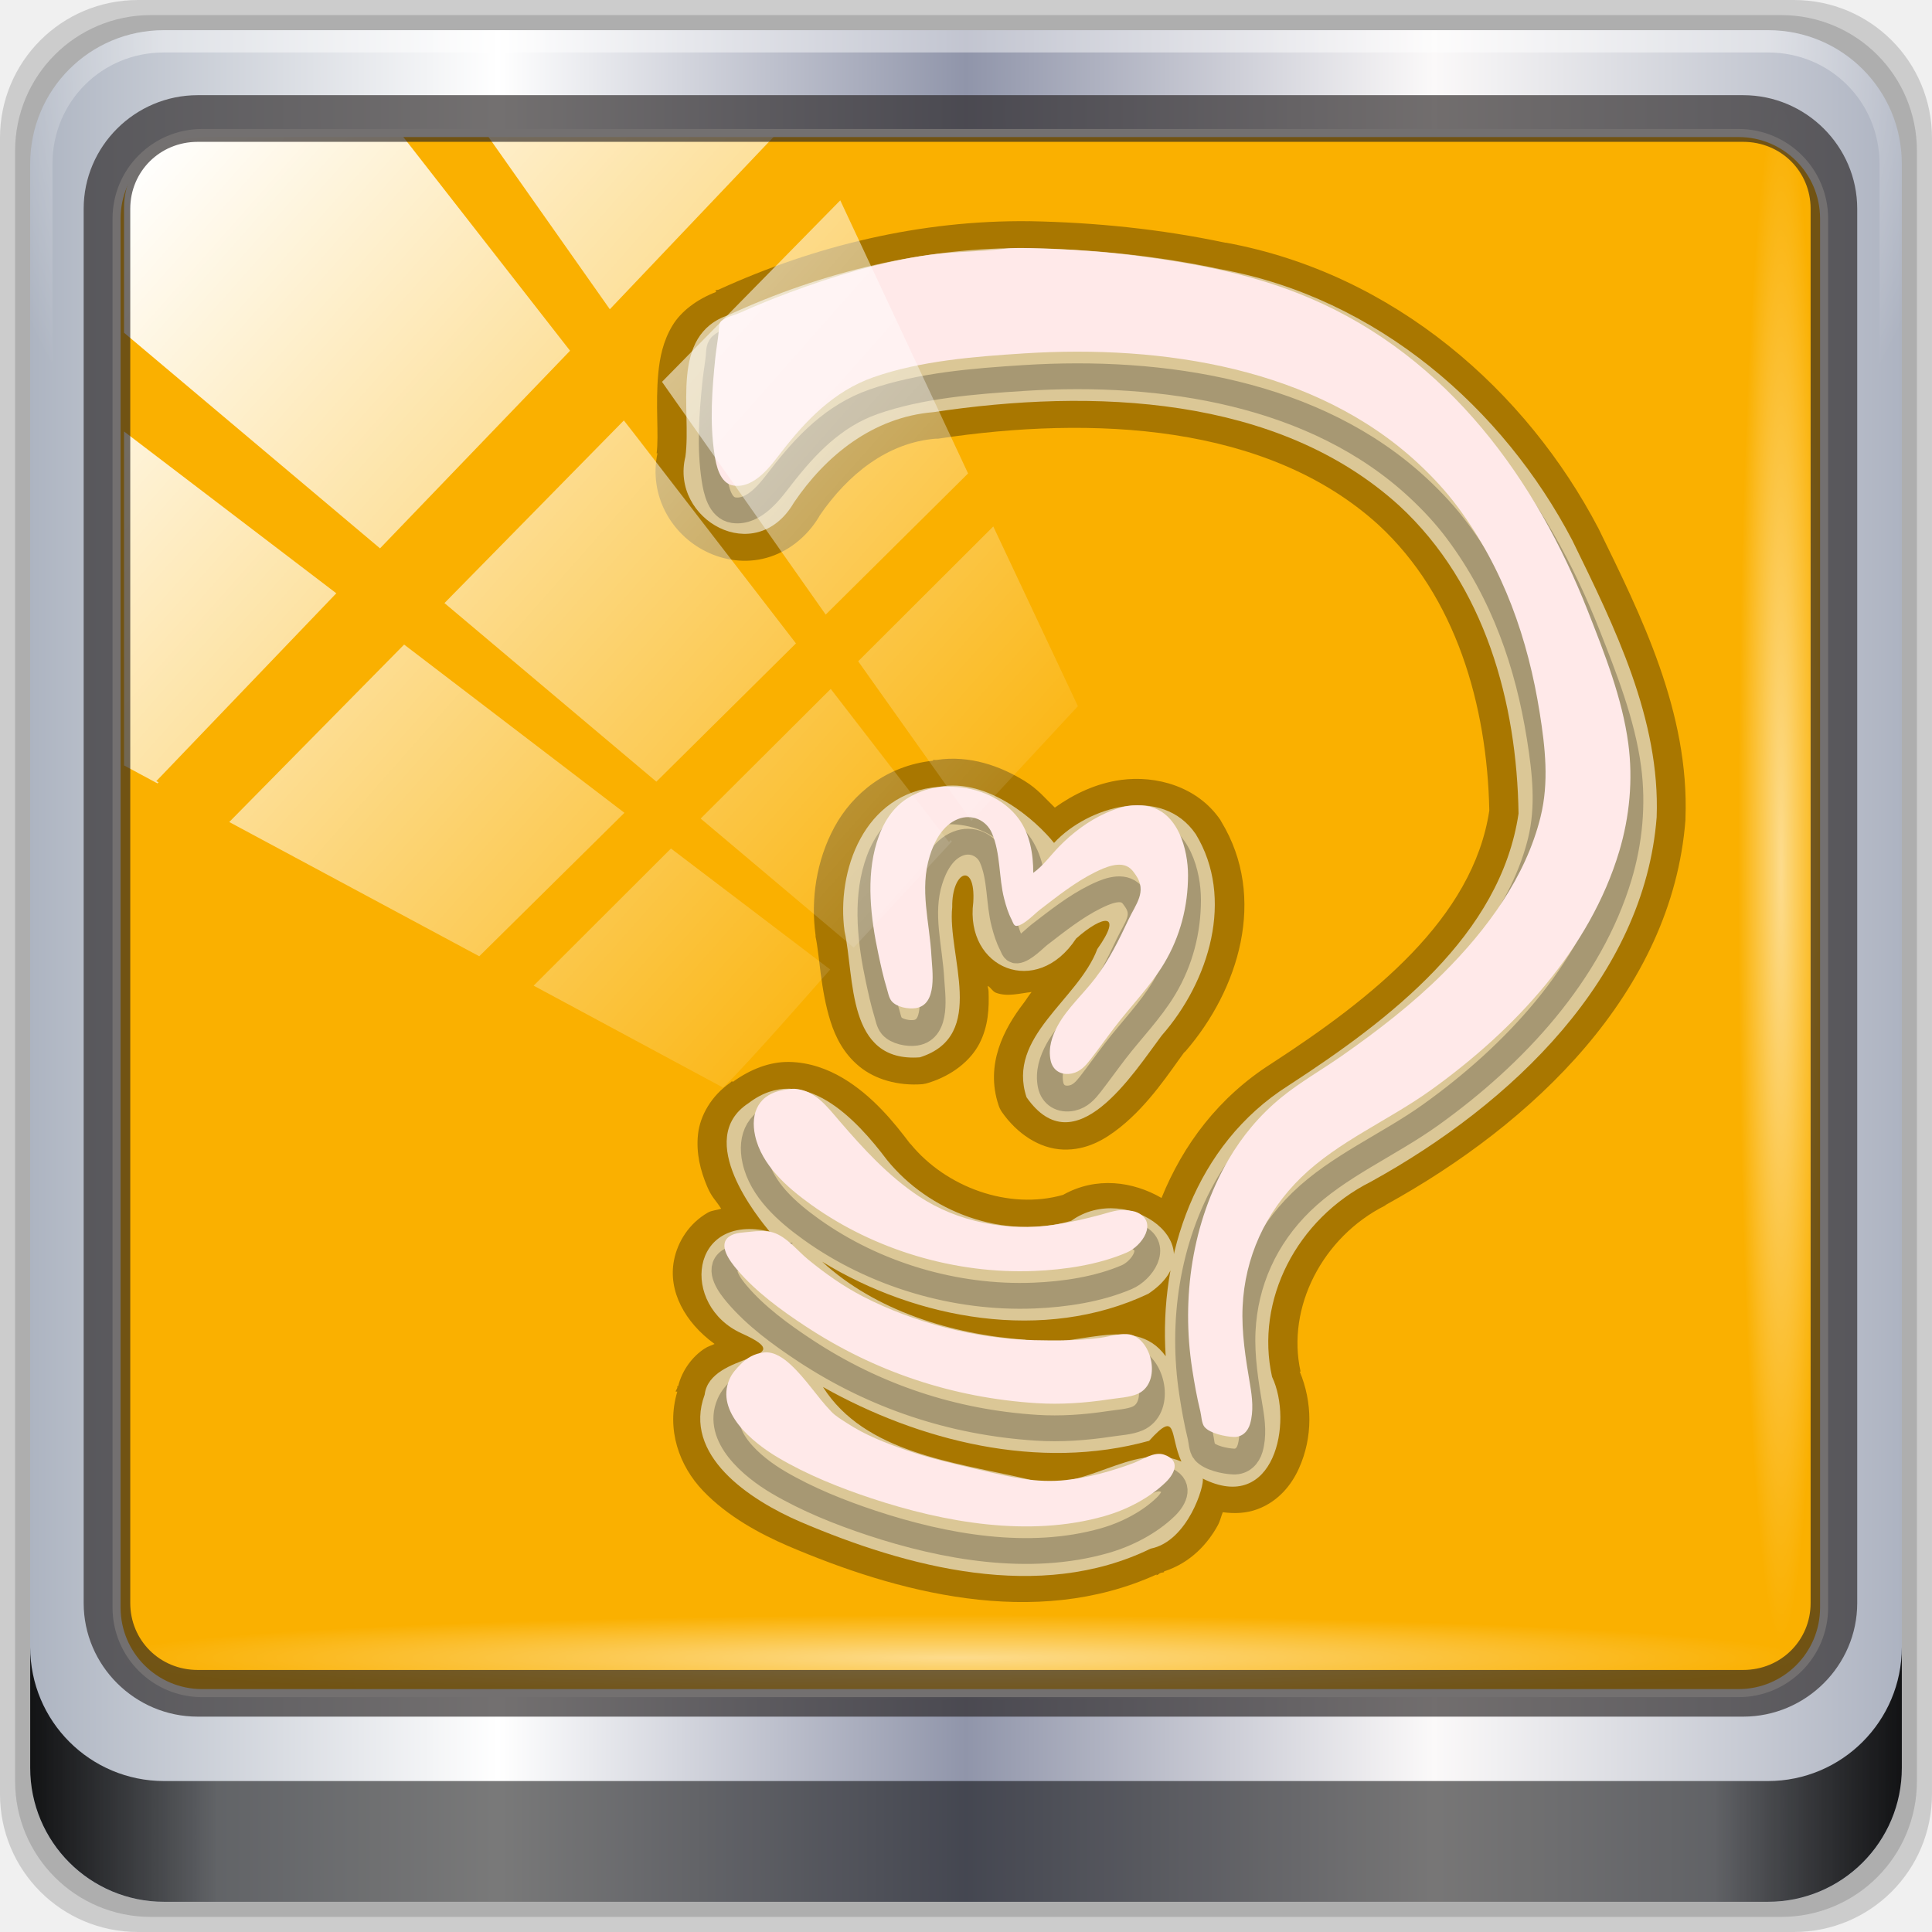
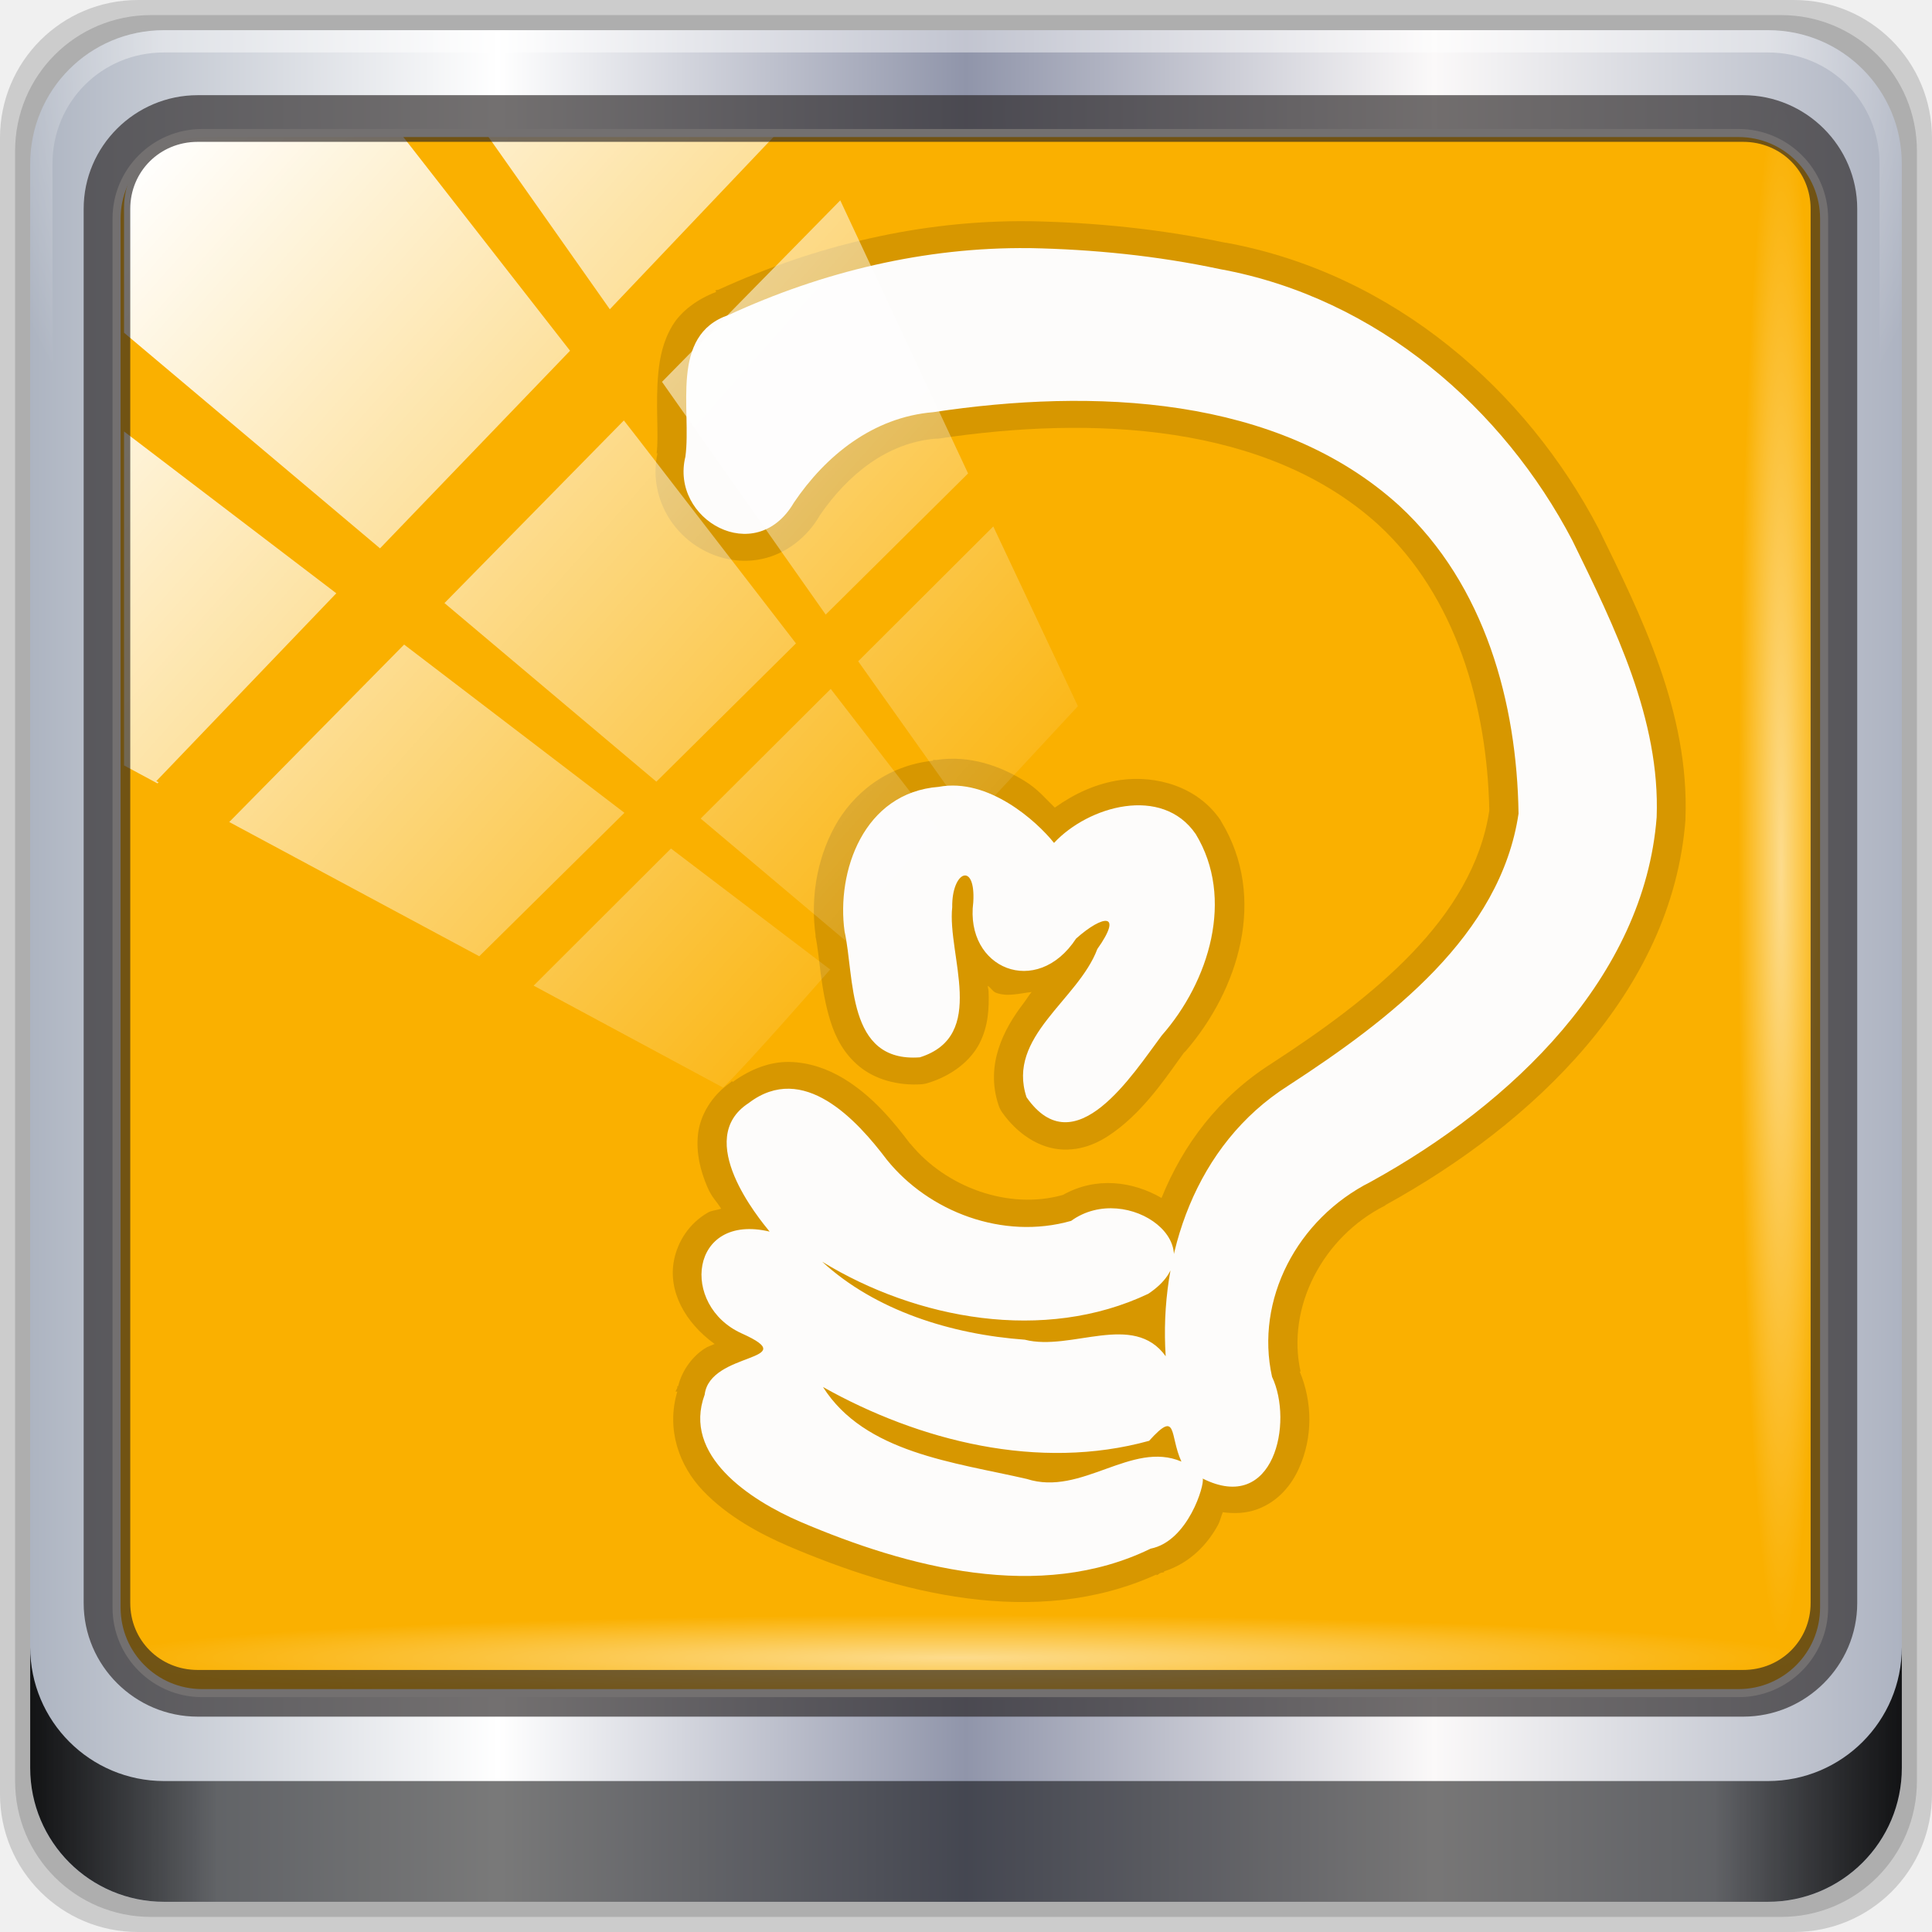
<svg xmlns="http://www.w3.org/2000/svg" xmlns:xlink="http://www.w3.org/1999/xlink" width="96" height="96" viewBox="0 0 96 96" version="1.1" id="svg1072">
  <defs id="defs1066">
    <linearGradient y2="14.514" x2="50.528" y1="-28.642" x1="2.771" gradientUnits="userSpaceOnUse" id="linearGradient3837" xlink:href="#linearGradient4213-7" />
    <linearGradient id="linearGradient4213-7">
      <stop style="stop-color:#ffffff;stop-opacity:1;" offset="0" id="stop4215-6" />
      <stop style="stop-color:#ffffff;stop-opacity:0;" offset="1" id="stop4217-5" />
    </linearGradient>
    <clipPath clipPathUnits="userSpaceOnUse" id="clipPath4156-4">
      <path style="opacity:0.6;fill:#ffffff;fill-opacity:1;stroke:none" d="m 27.046,-55.695 -14.214,13.321 h 0.061 l 15.653,21.771 10.231,-10.546 C 38.562,-32.302 27.468,-54.819 27.046,-55.695 Z M 9.647,-39.383 -5.241,-25.321 15.988,-7.806 26.372,-18.383 Z m 31.491,12.951 -9.741,9.714 8.945,12.458 7.781,-7.555 z m -49.84,4.379 -13.754,12.982 26.283,13.846 0.061,-0.062 -0.123,-0.062 L 13.599,-5.401 -8.702,-22.053 Z m 38.015,7.401 -9.803,9.775 11.579,9.559 7.628,-7.401 -8.669,-11.009 z m 20.187,5.674 -7.383,7.216 6.188,8.542 5.82,-6.137 z m -32.195,6.322 -9.557,9.498 13.662,7.185 7.934,-7.678 z m 23.312,2.374 -7.107,6.938 8.363,6.907 5.361,-5.674 -0.061,-0.092 -0.092,0.123 -6.464,-8.203 z m -8.73,8.542 -7.505,7.339 10.354,5.458 c 1.397,-1.321 5.675,-6.123 5.851,-6.322 z" id="path4158-0" />
    </clipPath>
    <radialGradient r="43.199" fy="44.893" fx="13.948" cy="44.893" cx="13.948" gradientTransform="matrix(0.8883266,0,0,0.04919072,1040.785,-63.11886)" gradientUnits="userSpaceOnUse" id="radialGradient3833" xlink:href="#linearGradient4213-7" />
    <radialGradient r="43.199" fy="44.893" fx="13.948" cy="44.893" cx="13.948" gradientTransform="matrix(0.9751338,0,0,0.04919072,6.30925,1090.217)" gradientUnits="userSpaceOnUse" id="radialGradient3831" xlink:href="#linearGradient4213-7" />
    <linearGradient y2="88.172" x2="94.5" y1="88.172" x1="1.5" gradientTransform="translate(-27.58945,1010.051)" gradientUnits="userSpaceOnUse" id="linearGradient3829" xlink:href="#linearGradient3832-0-6-1-1" />
    <linearGradient id="linearGradient3832-0-6-1-1">
      <stop style="stop-color:#000000;stop-opacity:1;" offset="0" id="stop3834-6-3-7-1" />
      <stop id="stop3872-2-4" offset="0.1" style="stop-color:#000000;stop-opacity:0.588;" />
      <stop style="stop-color:#000000;stop-opacity:0.588;" offset="0.9" id="stop3844-6-2-7-6" />
      <stop style="stop-color:#000000;stop-opacity:1;" offset="1" id="stop3836-5-0-2-9" />
    </linearGradient>
    <radialGradient r="42" fy="-27" fx="48" cy="-27" cx="48" gradientTransform="matrix(-1.187048,0,0,-0.9687722,77.38889,985.3937)" gradientUnits="userSpaceOnUse" id="radialGradient3827" xlink:href="#linearGradient4091-0-3-0-7" />
    <linearGradient id="linearGradient4091-0-3-0-7">
      <stop style="stop-color:#ffffff;stop-opacity:1;" offset="0" id="stop4093-3-6-4-2" />
      <stop id="stop4099-6-1-8-3" offset="0.8" style="stop-color:#ffffff;stop-opacity:1;" />
      <stop style="stop-color:#ffffff;stop-opacity:0;" offset="1" id="stop4095-1-0-7-9" />
    </linearGradient>
    <linearGradient y2="47" x2="90" y1="47" x1="6" gradientTransform="matrix(1.107143,0,0,1.107143,-32.7323,1006.015)" gradientUnits="userSpaceOnUse" id="linearGradient3825" xlink:href="#linearGradient6139-0" />
    <linearGradient id="linearGradient6139-0">
      <stop id="stop6141-2" offset="0" style="stop-color:#adb4c1;stop-opacity:1;" />
      <stop style="stop-color:#ffffff;stop-opacity:1;" offset="0.25" id="stop6151-0" />
      <stop style="stop-color:#9095aa;stop-opacity:1;" offset="0.5" id="stop6147-1" />
      <stop id="stop6149-4" offset="0.75" style="stop-color:#fbf9f9;stop-opacity:1;" />
      <stop id="stop6143-4" offset="1" style="stop-color:#adb3c1;stop-opacity:1;" />
    </linearGradient>
    <linearGradient x1="48" y1="20.221" x2="48" y2="138.661" id="linearGradient3613" xlink:href="#linearGradient4213-7" gradientUnits="userSpaceOnUse" />
    <clipPath id="clipPath3613">
      <rect width="84" height="84" rx="6" ry="6" x="6" y="6" id="rect3615" style="fill:#ffffff;fill-opacity:1;fill-rule:nonzero;stroke:none" />
    </clipPath>
    <filter style="color-interpolation-filters:sRGB" x="-0.194" y="-0.194" width="1.388" height="1.388" id="filter4055">
      <feGaussianBlur id="feGaussianBlur4057" stdDeviation="5.338" />
    </filter>
  </defs>
  <g id="layer1" transform="translate(0,-1026.52)">
    <g id="g1990" transform="translate(27.58944,16.4692)">
      <rect width="66" height="66" rx="12" ry="12" x="15" y="15" transform="matrix(1,0,0,0.743845,-27.58944,1013.893)" clip-path="url(#clipPath3613)" id="rect3171" style="opacity:0.1;fill:url(#linearGradient3613);fill-opacity:1;fill-rule:nonzero;stroke:#ffffff;stroke-width:0.58;stroke-linecap:round;stroke-linejoin:miter;stroke-miterlimit:4;stroke-dasharray:none;stroke-dashoffset:0;stroke-opacity:1;filter:url(#filter4055)" />
      <path id="path3288" d="m 61.553,1010.051 h -82.286 c -3.799,0 -6.857,3.058 -6.857,6.857 v 82.286 c 0,3.799 3.058,6.857 6.857,6.857 h 82.286 c 3.799,0 6.857,-3.058 6.857,-6.857 v -82.286 c 0,-3.799 -3.058,-6.857 -6.857,-6.857 z" style="display:inline;opacity:0.15;fill:#000000;fill-opacity:1;fill-rule:nonzero;stroke:none" />
      <path style="display:inline;opacity:0.15;fill:#000000;fill-opacity:1;fill-rule:nonzero;stroke:none" d="m 60.911,1010.801 h -81 c -3.739,0 -6.75,3.01 -6.75,6.75 v 81 c 0,3.74 3.011,6.75 6.75,6.75 h 81 c 3.74,0 6.75,-3.01 6.75,-6.75 v -81 c 0,-3.74 -3.01,-6.75 -6.75,-6.75 z" id="path4085" />
      <path id="rect4251-1" d="m 60.268,1011.551 h -79.714 c -3.68,0 -6.643,2.963 -6.643,6.643 v 79.714 c 0,3.68 2.963,6.643 6.643,6.643 h 79.714 c 3.68,0 6.643,-2.963 6.643,-6.643 v -79.714 c 0,-3.68 -2.963,-6.643 -6.643,-6.643 z" style="display:inline;fill:url(#linearGradient3825);fill-opacity:1;fill-rule:nonzero;stroke:none" />
      <rect style="fill:#fab000;fill-opacity:1;stroke:#ffffff;stroke-width:0.4;stroke-linecap:round;stroke-linejoin:round;stroke-miterlimit:4;stroke-dasharray:none;stroke-dashoffset:0;stroke-opacity:1" id="rect4301" width="84.846" height="77.52" x="-21.797" y="1016.661" ry="4.25" />
-       <path style="opacity:0.328;fill:#000000;fill-opacity:1;stroke:none;stroke-width:1.283" id="path4195" d="m 23.546,1021.043 c -5.39,-0.061 -10.65,1.217 -15.423,3.398 -0.051,0.023 -0.114,0.015 -0.165,0.038 l 0.041,0.076 c -0.951,0.366 -1.745,0.955 -2.18,1.68 -0.462,0.77 -0.626,1.591 -0.699,2.368 -0.147,1.553 0.036,3.093 -0.082,3.971 h 0.041 c -0.437,2.1 0.69,4.038 2.427,4.888 0.891,0.436 1.947,0.599 3.002,0.305 1.03,-0.287 1.971,-1.003 2.591,-2.024 0.016,-0.026 0.026,-0.051 0.041,-0.076 1.398,-2.042 3.36,-3.621 5.758,-3.818 a 1.452,1.348 0 0 0 0.123,0 c 7.667,-1.158 16.342,-0.754 21.881,4.277 3.861,3.56 5.4,8.987 5.511,14.167 2.7e-4,0.012 -2.55e-4,0.026 0,0.038 -0.814,5.371 -5.832,9.322 -10.817,12.563 -2.643,1.677 -4.401,4.046 -5.47,6.683 -1.419,-0.821 -3.243,-1.081 -4.894,-0.153 -2.703,0.769 -5.818,-0.387 -7.568,-2.52 -0.009,-0.012 -0.032,-0.026 -0.041,-0.038 -0.783,-1.036 -1.846,-2.36 -3.331,-3.246 -0.752,-0.448 -1.67,-0.787 -2.673,-0.802 -0.962,-0.014 -1.924,0.362 -2.797,0.993 l -0.041,-0.038 c -0.033,0.022 -0.05,0.054 -0.082,0.076 -0.946,0.655 -1.502,1.638 -1.604,2.558 -0.105,0.952 0.127,1.829 0.452,2.597 0.234,0.553 0.415,0.66 0.699,1.107 -0.215,0.075 -0.465,0.081 -0.658,0.191 -0.945,0.541 -1.506,1.454 -1.686,2.367 -0.302,1.533 0.537,3.089 2.015,4.162 -0.181,0.09 -0.304,0.106 -0.494,0.229 -0.565,0.367 -1.108,1.03 -1.316,1.871 -0.001,0 -0.04,0 -0.041,0 -0.01,0.027 0.009,0.05 0,0.076 -0.015,0.071 -0.074,0.118 -0.082,0.191 h 0.082 c -0.566,1.889 0.104,3.699 1.275,4.926 1.229,1.288 2.848,2.15 4.236,2.749 5.355,2.286 12.228,4.168 18.302,1.413 v 0.038 c 0.088,-0.017 0.122,-0.092 0.206,-0.115 0.053,-0.025 0.112,-0.012 0.165,-0.038 v -0.038 c 1.345,-0.43 2.196,-1.415 2.673,-2.291 0.123,-0.226 0.158,-0.437 0.247,-0.649 0.612,0.079 1.184,0.05 1.727,-0.153 1.037,-0.388 1.687,-1.203 2.056,-2.024 0.7,-1.553 0.672,-3.3 0.041,-4.811 h 0.041 c -0.71,-3.195 1.095,-6.687 4.195,-8.248 a 1.452,1.348 0 0 0 0.041,-0.038 c 7.292,-4.016 14.228,-10.558 14.889,-19.131 a 1.452,1.348 0 0 0 0,-0.076 c 0.196,-5.269 -2.203,-10.071 -4.319,-14.396 -3.569,-6.83 -10.132,-12.664 -18.508,-14.205 -0.013,0 -0.028,0 -0.041,0 -3.207,-0.679 -6.454,-1.007 -9.706,-1.069 a 1.452,1.348 0 0 0 -0.041,0 z m -4.771,26.768 v 0.038 c -2.305,0.24 -3.999,1.64 -4.894,3.284 -0.919,1.688 -1.188,3.637 -0.946,5.384 a 1.452,1.348 0 0 0 0,0.076 c 0.202,0.907 0.239,2.608 0.74,4.2 0.251,0.796 0.66,1.614 1.44,2.253 0.78,0.639 1.913,0.969 3.126,0.878 a 1.452,1.348 0 0 0 0.329,-0.076 c 1.15,-0.362 2.064,-1.084 2.509,-1.947 0.445,-0.863 0.484,-1.77 0.452,-2.597 -0.004,-0.11 -0.034,-0.158 -0.041,-0.267 0.159,0.088 0.238,0.278 0.411,0.344 0.56,0.211 1.164,0.031 1.769,-0.038 -0.172,0.213 -0.237,0.346 -0.411,0.573 -0.967,1.262 -1.901,3.032 -1.234,5.04 a 1.452,1.348 0 0 0 0.165,0.344 c 0.752,1.079 1.861,1.828 3.044,1.871 1.183,0.043 2.094,-0.513 2.838,-1.107 1.455,-1.162 2.504,-2.81 3.167,-3.704 0.023,-0.027 0.059,-0.05 0.082,-0.076 2.624,-3.034 4.083,-7.615 1.769,-11.417 a 1.452,1.348 0 0 0 -0.041,-0.076 c -1.142,-1.669 -3.195,-2.221 -4.935,-1.986 -1.23,0.167 -2.334,0.693 -3.29,1.375 -0.48,-0.458 -0.824,-0.911 -1.522,-1.337 -1.162,-0.708 -2.68,-1.285 -4.36,-1.031 -0.058,0.01 -0.106,-0.011 -0.165,0 z" />
-       <path style="opacity:1;fill:#fdfdfd;fill-opacity:0.592;stroke:none;stroke-width:1.283" id="path4197" d="m 23.546,1022.38 c -5.186,-0.059 -10.298,1.182 -14.93,3.322 -2.949,1 -1.835,4.712 -2.148,7.037 -0.772,3.127 3.485,5.548 5.39,2.288 1.552,-2.3 3.904,-4.247 6.931,-4.496 7.89,-1.191 17.098,-0.849 23.142,4.64 4.295,3.961 5.854,9.847 5.935,15.306 -0.893,6.042 -6.38,10.227 -11.446,13.521 -4.634,2.94 -6.417,8.44 -6.087,13.443 -1.609,-2.232 -4.689,-0.23 -6.999,-0.821 -3.658,-0.266 -7.424,-1.445 -10.07,-3.876 4.685,2.867 11.036,4.046 16.203,1.595 3.516,-2.336 -1.046,-5.643 -3.832,-3.624 -3.391,0.965 -7.074,-0.454 -9.156,-3.035 -1.487,-1.971 -4.149,-4.897 -6.87,-2.817 -2.759,1.791 0.521,5.745 1.045,6.386 -3.986,-0.946 -4.467,3.681 -1.376,5.064 3.107,1.398 -1.596,0.878 -1.853,3.038 -1.113,3.006 2.211,5.221 4.757,6.319 5.307,2.266 11.893,4.019 17.403,1.332 1.863,-0.365 2.695,-3.19 2.587,-3.482 3.561,1.785 4.514,-2.809 3.446,-5.056 -0.848,-3.813 1.229,-7.84 4.903,-9.69 7.039,-3.877 13.597,-10.175 14.208,-18.116 0.181,-4.851 -2.072,-9.427 -4.188,-13.752 -3.413,-6.53 -9.671,-12.058 -17.522,-13.485 -3.106,-0.661 -6.288,-0.982 -9.472,-1.043 z m -4.483,26.768 c -3.746,0.285 -5.099,4.208 -4.686,7.184 0.509,2.285 0.078,6.531 3.74,6.257 3.39,-1.068 1.354,-5.072 1.609,-7.459 -0.028,-1.802 1.171,-2.289 1.046,-0.249 -0.426,3.306 3.156,4.785 5.11,1.806 1.349,-1.199 2.349,-1.304 1.054,0.521 -0.955,2.543 -4.519,4.348 -3.517,7.365 2.401,3.442 5.292,-1.169 6.714,-3.065 2.367,-2.691 3.63,-6.829 1.693,-10.012 -1.671,-2.442 -5.338,-1.395 -7.041,0.439 -0.868,-1.089 -3.261,-3.243 -5.722,-2.788 z m -5.758,29.823 c 4.775,2.682 10.726,4.189 16.205,2.673 1.43,-1.585 1.003,-0.273 1.604,1.031 -2.47,-1.057 -4.965,1.74 -7.678,0.865 -3.604,-0.832 -8.059,-1.291 -10.131,-4.569 z" />
-       <path style="opacity:1;fill:none;fill-opacity:0.243;stroke:#000000;stroke-width:1.283;stroke-opacity:0.238" id="path4199" d="m 23.505,1023.602 c -0.407,-0.012 -0.845,-0.01 -1.234,0.038 -1.241,0.151 -2.495,0.127 -3.743,0.305 -2.389,0.343 -4.672,1.04 -6.91,1.871 -0.815,0.303 -1.637,0.638 -2.427,0.993 -0.294,0.132 -0.71,0.208 -0.946,0.42 -0.123,0.11 -0.108,0.387 -0.123,0.535 -0.042,0.415 -0.121,0.845 -0.165,1.26 -0.167,1.602 -0.288,3.248 -0.041,4.849 0.08,0.517 0.261,1.428 0.946,1.528 1.053,0.153 1.869,-1.016 2.385,-1.68 1.207,-1.552 2.585,-3.01 4.565,-3.704 2.331,-0.817 5.019,-1.027 7.485,-1.184 6.919,-0.44 14.481,0.729 19.577,5.46 0.725,0.673 1.391,1.392 1.974,2.177 2.282,3.068 3.491,6.57 4.072,10.234 0.273,1.72 0.464,3.442 0.041,5.155 -0.733,2.972 -2.643,5.588 -4.853,7.79 -1.512,1.507 -3.246,2.847 -5.018,4.086 -0.989,0.691 -2.073,1.306 -3.002,2.062 -1.071,0.87 -1.955,1.932 -2.632,3.093 -1.822,3.127 -2.346,6.896 -1.81,10.386 0.11,0.716 0.237,1.433 0.411,2.138 0.052,0.211 0.059,0.591 0.206,0.764 0.275,0.323 1.019,0.478 1.44,0.496 0.439,0.02 0.715,-0.284 0.823,-0.649 0.184,-0.626 0.107,-1.318 0,-1.947 -0.218,-1.289 -0.432,-2.586 -0.37,-3.895 0.114,-2.417 1.116,-4.664 2.92,-6.415 1.835,-1.781 4.331,-2.823 6.416,-4.315 4.202,-3.007 7.932,-7.048 9.377,-11.876 0.517,-1.727 0.688,-3.568 0.452,-5.346 -0.298,-2.248 -1.181,-4.489 -2.015,-6.606 -2.543,-6.454 -6.892,-12.589 -13.819,-15.541 -2.749,-1.172 -5.619,-1.715 -8.596,-2.1 -1.396,-0.18 -2.79,-0.286 -4.195,-0.344 -0.39,-0.016 -0.786,-0.026 -1.193,-0.038 z m -4.319,26.768 c -0.555,0.05 -1.074,0.22 -1.563,0.496 -0.878,0.496 -1.37,1.363 -1.645,2.253 -0.546,1.767 -0.3,3.801 0.082,5.575 0.122,0.568 0.24,1.123 0.411,1.68 0.062,0.201 0.106,0.482 0.247,0.649 0.246,0.292 0.825,0.401 1.193,0.344 1.104,-0.172 0.819,-1.879 0.781,-2.597 -0.088,-1.68 -0.599,-3.293 -0.082,-4.964 0.219,-0.707 0.629,-1.526 1.398,-1.833 0.694,-0.278 1.411,0.057 1.686,0.687 0.445,1.02 0.338,2.223 0.617,3.284 0.095,0.361 0.195,0.695 0.37,1.031 0.051,0.097 0.1,0.318 0.247,0.305 0.358,-0.03 0.884,-0.596 1.152,-0.802 0.866,-0.664 1.759,-1.379 2.756,-1.871 0.469,-0.231 1.248,-0.584 1.727,-0.191 0.122,0.1 0.2,0.217 0.288,0.344 0.563,0.819 -0.004,1.436 -0.37,2.215 -0.474,1.008 -0.958,2.001 -1.645,2.902 -0.59,0.775 -1.379,1.483 -1.851,2.329 -0.304,0.545 -0.496,1.142 -0.37,1.756 0.102,0.497 0.523,0.766 1.069,0.649 0.409,-0.088 0.672,-0.387 0.905,-0.687 0.415,-0.535 0.821,-1.104 1.234,-1.642 0.799,-1.04 1.755,-2.013 2.427,-3.131 0.81,-1.348 1.194,-2.856 1.193,-4.391 -5.17e-4,-1.254 -0.483,-3.174 -2.056,-3.437 -0.296,-0.05 -0.652,-0.048 -0.946,0 -0.366,0.059 -0.735,0.194 -1.069,0.344 -0.895,0.402 -1.679,0.998 -2.344,1.68 -0.415,0.425 -0.783,0.949 -1.275,1.298 0,-0.927 -0.161,-1.934 -0.74,-2.711 -0.726,-0.973 -1.992,-1.523 -3.249,-1.566 -0.189,-0.01 -0.391,-0.016 -0.576,0 z m -7.28,15.007 c -0.143,-0.011 -0.29,0.016 -0.452,0.038 -1.35,0.179 -1.771,1.157 -1.522,2.291 0.319,1.451 1.579,2.565 2.797,3.437 3.12,2.233 7.135,3.444 11.064,3.284 1.533,-0.062 3.199,-0.313 4.606,-0.916 0.754,-0.324 1.562,-1.487 0.535,-1.986 -0.141,-0.069 -0.337,-0.091 -0.494,-0.115 -0.449,-0.069 -0.932,0.116 -1.357,0.229 -0.75,0.2 -1.531,0.382 -2.303,0.496 -2.306,0.344 -4.795,-0.144 -6.704,-1.413 -1.543,-1.026 -2.77,-2.375 -3.948,-3.742 -0.631,-0.732 -1.218,-1.532 -2.221,-1.604 z m -1.645,7.064 c -0.204,0 -0.413,0.018 -0.576,0.038 -0.343,0.042 -0.734,0.029 -1.028,0.229 -0.614,0.418 0.047,1.261 0.37,1.642 0.936,1.104 2.184,2.018 3.414,2.826 3.429,2.252 7.297,3.553 11.475,3.819 1.201,0.076 2.431,-0.01 3.619,-0.191 0.434,-0.068 0.997,-0.093 1.398,-0.267 1.136,-0.493 0.808,-2.459 -0.206,-2.902 -0.443,-0.193 -1.181,0.054 -1.645,0.115 -1.098,0.142 -2.186,0.14 -3.29,0.115 -2.894,-0.066 -5.992,-0.871 -8.514,-2.177 -0.991,-0.514 -1.863,-1.137 -2.715,-1.833 -0.518,-0.423 -1.056,-1.123 -1.727,-1.337 -0.156,-0.05 -0.372,-0.078 -0.576,-0.076 z m 0.123,6.033 c -0.489,0.051 -0.871,0.274 -1.193,0.611 -0.222,0.232 -0.407,0.433 -0.535,0.726 -0.702,1.612 1.134,3.134 2.427,3.895 1.438,0.847 3.047,1.495 4.648,2.024 3.61,1.193 7.808,1.945 11.557,0.878 1.115,-0.317 2.233,-0.897 3.044,-1.68 0.456,-0.441 0.755,-1.092 -0.082,-1.375 -0.496,-0.167 -1.072,0.252 -1.522,0.42 -1.062,0.398 -2.191,0.712 -3.331,0.84 -1.502,0.169 -2.83,-0.16 -4.277,-0.496 -1.236,-0.287 -2.507,-0.579 -3.702,-0.993 -1.02,-0.353 -2.028,-0.75 -2.92,-1.337 -0.267,-0.175 -0.563,-0.345 -0.781,-0.573 -0.714,-0.746 -1.249,-1.62 -2.015,-2.329 -0.331,-0.307 -0.81,-0.663 -1.316,-0.611 z" />
-       <path style="fill:#ffe9e9;fill-opacity:1;stroke:none;stroke-width:1.283" id="path4201" d="m 23.505,1022.38 c -0.407,-0.012 -0.845,-0.01 -1.234,0.038 -1.241,0.151 -2.495,0.127 -3.743,0.305 -2.389,0.343 -4.672,1.04 -6.91,1.871 -0.815,0.303 -1.637,0.638 -2.427,0.993 -0.294,0.132 -0.71,0.208 -0.946,0.42 -0.123,0.11 -0.108,0.387 -0.123,0.535 -0.042,0.415 -0.121,0.845 -0.165,1.26 -0.167,1.602 -0.288,3.248 -0.041,4.849 0.08,0.517 0.261,1.428 0.946,1.528 1.053,0.153 1.869,-1.016 2.385,-1.68 1.207,-1.552 2.585,-3.01 4.565,-3.704 2.331,-0.817 5.019,-1.027 7.485,-1.184 6.919,-0.44 14.481,0.729 19.577,5.46 0.725,0.673 1.391,1.392 1.974,2.177 2.282,3.068 3.491,6.57 4.072,10.234 0.273,1.72 0.464,3.442 0.041,5.155 -0.733,2.972 -2.643,5.588 -4.853,7.79 -1.512,1.507 -3.246,2.847 -5.018,4.086 -0.989,0.691 -2.073,1.306 -3.002,2.062 -1.071,0.87 -1.955,1.932 -2.632,3.093 -1.822,3.127 -2.346,6.896 -1.81,10.386 0.11,0.716 0.237,1.433 0.411,2.138 0.052,0.211 0.059,0.591 0.206,0.764 0.275,0.323 1.019,0.477 1.44,0.496 0.439,0.02 0.715,-0.284 0.823,-0.649 0.184,-0.626 0.107,-1.318 0,-1.948 -0.218,-1.289 -0.432,-2.586 -0.37,-3.895 0.114,-2.417 1.116,-4.664 2.92,-6.415 1.835,-1.781 4.331,-2.823 6.416,-4.315 4.202,-3.007 7.932,-7.048 9.377,-11.876 0.517,-1.727 0.688,-3.568 0.452,-5.346 -0.298,-2.248 -1.181,-4.489 -2.015,-6.606 -2.543,-6.454 -6.892,-12.589 -13.819,-15.541 -2.749,-1.172 -5.619,-1.715 -8.596,-2.1 -1.396,-0.18 -2.79,-0.286 -4.195,-0.344 -0.39,-0.016 -0.786,-0.026 -1.193,-0.038 z m -4.319,26.768 c -0.555,0.05 -1.074,0.22 -1.563,0.496 -0.878,0.496 -1.37,1.363 -1.645,2.253 -0.546,1.767 -0.3,3.801 0.082,5.575 0.122,0.567 0.24,1.123 0.411,1.68 0.062,0.201 0.106,0.482 0.247,0.649 0.246,0.292 0.825,0.401 1.193,0.344 1.104,-0.172 0.819,-1.879 0.781,-2.597 -0.088,-1.68 -0.599,-3.293 -0.082,-4.964 0.219,-0.707 0.629,-1.526 1.398,-1.833 0.694,-0.278 1.411,0.057 1.686,0.687 0.445,1.02 0.338,2.223 0.617,3.284 0.095,0.361 0.195,0.695 0.37,1.031 0.051,0.097 0.1,0.318 0.247,0.305 0.358,-0.03 0.884,-0.596 1.152,-0.802 0.866,-0.664 1.759,-1.379 2.756,-1.871 0.469,-0.231 1.248,-0.584 1.727,-0.191 0.122,0.1 0.2,0.217 0.288,0.344 0.563,0.819 -0.004,1.436 -0.37,2.215 -0.474,1.008 -0.958,2.001 -1.645,2.902 -0.59,0.775 -1.379,1.483 -1.851,2.329 -0.304,0.545 -0.496,1.142 -0.37,1.756 0.102,0.497 0.523,0.766 1.069,0.649 0.409,-0.088 0.672,-0.387 0.905,-0.687 0.415,-0.535 0.821,-1.104 1.234,-1.642 0.799,-1.04 1.755,-2.013 2.427,-3.131 0.81,-1.348 1.194,-2.856 1.193,-4.391 -5.17e-4,-1.254 -0.483,-3.174 -2.056,-3.437 -0.296,-0.05 -0.652,-0.048 -0.946,0 -0.366,0.059 -0.735,0.194 -1.069,0.344 -0.895,0.402 -1.679,0.998 -2.344,1.68 -0.415,0.425 -0.783,0.949 -1.275,1.298 0,-0.926 -0.161,-1.934 -0.74,-2.711 -0.726,-0.973 -1.992,-1.523 -3.249,-1.566 -0.189,-0.01 -0.391,-0.016 -0.576,0 z m -7.28,15.007 c -0.143,-0.011 -0.29,0.017 -0.452,0.038 -1.35,0.179 -1.771,1.157 -1.522,2.291 0.319,1.451 1.579,2.565 2.797,3.437 3.12,2.233 7.135,3.444 11.064,3.284 1.533,-0.062 3.199,-0.312 4.606,-0.916 0.754,-0.324 1.562,-1.487 0.535,-1.986 -0.141,-0.069 -0.337,-0.091 -0.494,-0.115 -0.449,-0.069 -0.932,0.116 -1.357,0.229 -0.75,0.2 -1.531,0.381 -2.303,0.496 -2.306,0.344 -4.795,-0.144 -6.704,-1.413 -1.543,-1.026 -2.77,-2.375 -3.948,-3.742 -0.631,-0.733 -1.218,-1.532 -2.221,-1.604 z m -1.645,7.064 c -0.204,0 -0.413,0.018 -0.576,0.038 -0.343,0.042 -0.734,0.028 -1.028,0.229 -0.614,0.418 0.047,1.261 0.37,1.642 0.936,1.104 2.184,2.018 3.414,2.826 3.429,2.252 7.297,3.553 11.475,3.819 1.201,0.076 2.431,-0.01 3.619,-0.191 0.434,-0.068 0.997,-0.093 1.398,-0.267 1.136,-0.493 0.808,-2.459 -0.206,-2.902 -0.443,-0.193 -1.181,0.054 -1.645,0.115 -1.098,0.142 -2.186,0.14 -3.29,0.115 -2.894,-0.066 -5.992,-0.871 -8.514,-2.177 -0.991,-0.514 -1.863,-1.137 -2.715,-1.833 -0.518,-0.423 -1.056,-1.123 -1.727,-1.337 -0.156,-0.05 -0.372,-0.078 -0.576,-0.076 z m 0.123,6.033 c -0.489,0.051 -0.871,0.274 -1.193,0.611 -0.222,0.232 -0.407,0.433 -0.535,0.726 -0.702,1.612 1.134,3.134 2.427,3.895 1.438,0.847 3.047,1.495 4.648,2.024 3.61,1.193 7.808,1.945 11.557,0.878 1.115,-0.317 2.233,-0.897 3.044,-1.68 0.456,-0.441 0.755,-1.092 -0.082,-1.375 -0.496,-0.167 -1.072,0.252 -1.522,0.42 -1.062,0.398 -2.191,0.712 -3.331,0.84 -1.502,0.169 -2.83,-0.16 -4.277,-0.496 -1.236,-0.287 -2.507,-0.579 -3.702,-0.993 -1.02,-0.353 -2.028,-0.75 -2.92,-1.336 -0.267,-0.175 -0.563,-0.345 -0.781,-0.573 -0.714,-0.746 -1.249,-1.62 -2.015,-2.329 -0.331,-0.307 -0.81,-0.663 -1.316,-0.611 z" />
+       <path style="opacity:1;fill:#000000;fill-opacity:0.141;stroke:none;stroke-width:1.283" id="path4195" d="m 23.546,1021.043 c -5.39,-0.061 -10.65,1.217 -15.423,3.398 -0.051,0.023 -0.114,0.015 -0.165,0.038 l 0.041,0.076 c -0.951,0.366 -1.745,0.955 -2.18,1.68 -0.462,0.77 -0.626,1.591 -0.699,2.368 -0.147,1.553 0.036,3.093 -0.082,3.971 h 0.041 c -0.437,2.1 0.69,4.038 2.427,4.888 0.891,0.436 1.947,0.599 3.002,0.305 1.03,-0.287 1.971,-1.003 2.591,-2.024 0.016,-0.026 0.026,-0.051 0.041,-0.076 1.398,-2.042 3.36,-3.621 5.758,-3.818 a 1.452,1.348 0 0 0 0.123,0 c 7.667,-1.158 16.342,-0.754 21.881,4.277 3.861,3.56 5.4,8.987 5.511,14.167 2.7e-4,0.012 -2.55e-4,0.026 0,0.038 -0.814,5.371 -5.832,9.322 -10.817,12.563 -2.643,1.677 -4.401,4.046 -5.47,6.683 -1.419,-0.821 -3.243,-1.081 -4.894,-0.153 -2.703,0.769 -5.818,-0.387 -7.568,-2.52 -0.009,-0.012 -0.032,-0.026 -0.041,-0.038 -0.783,-1.036 -1.846,-2.36 -3.331,-3.246 -0.752,-0.448 -1.67,-0.787 -2.673,-0.802 -0.962,-0.014 -1.924,0.362 -2.797,0.993 l -0.041,-0.038 c -0.033,0.022 -0.05,0.054 -0.082,0.076 -0.946,0.655 -1.502,1.638 -1.604,2.558 -0.105,0.952 0.127,1.829 0.452,2.597 0.234,0.553 0.415,0.66 0.699,1.107 -0.215,0.075 -0.465,0.081 -0.658,0.191 -0.945,0.541 -1.506,1.454 -1.686,2.367 -0.302,1.533 0.537,3.089 2.015,4.162 -0.181,0.09 -0.304,0.106 -0.494,0.229 -0.565,0.367 -1.108,1.03 -1.316,1.871 -0.001,0 -0.04,0 -0.041,0 -0.01,0.027 0.009,0.05 0,0.076 -0.015,0.071 -0.074,0.118 -0.082,0.191 h 0.082 c -0.566,1.889 0.104,3.699 1.275,4.926 1.229,1.288 2.848,2.15 4.236,2.749 5.355,2.286 12.228,4.168 18.302,1.413 v 0.038 c 0.088,-0.017 0.122,-0.092 0.206,-0.115 0.053,-0.025 0.112,-0.012 0.165,-0.038 v -0.038 c 1.345,-0.43 2.196,-1.415 2.673,-2.291 0.123,-0.226 0.158,-0.437 0.247,-0.649 0.612,0.079 1.184,0.05 1.727,-0.153 1.037,-0.388 1.687,-1.203 2.056,-2.024 0.7,-1.553 0.672,-3.3 0.041,-4.811 h 0.041 c -0.71,-3.195 1.095,-6.687 4.195,-8.248 a 1.452,1.348 0 0 0 0.041,-0.038 c 7.292,-4.016 14.228,-10.558 14.889,-19.131 a 1.452,1.348 0 0 0 0,-0.076 c 0.196,-5.269 -2.203,-10.071 -4.319,-14.396 -3.569,-6.83 -10.132,-12.664 -18.508,-14.205 -0.013,0 -0.028,0 -0.041,0 -3.207,-0.679 -6.454,-1.007 -9.706,-1.069 a 1.452,1.348 0 0 0 -0.041,0 z m -4.771,26.768 v 0.038 c -2.305,0.24 -3.999,1.64 -4.894,3.284 -0.919,1.688 -1.188,3.637 -0.946,5.384 a 1.452,1.348 0 0 0 0,0.076 c 0.202,0.907 0.239,2.608 0.74,4.2 0.251,0.796 0.66,1.614 1.44,2.253 0.78,0.639 1.913,0.969 3.126,0.878 a 1.452,1.348 0 0 0 0.329,-0.076 c 1.15,-0.362 2.064,-1.084 2.509,-1.947 0.445,-0.863 0.484,-1.77 0.452,-2.597 -0.004,-0.11 -0.034,-0.158 -0.041,-0.267 0.159,0.088 0.238,0.278 0.411,0.344 0.56,0.211 1.164,0.031 1.769,-0.038 -0.172,0.213 -0.237,0.346 -0.411,0.573 -0.967,1.262 -1.901,3.032 -1.234,5.04 a 1.452,1.348 0 0 0 0.165,0.344 c 0.752,1.079 1.861,1.828 3.044,1.871 1.183,0.043 2.094,-0.513 2.838,-1.107 1.455,-1.162 2.504,-2.81 3.167,-3.704 0.023,-0.027 0.059,-0.05 0.082,-0.076 2.624,-3.034 4.083,-7.615 1.769,-11.417 a 1.452,1.348 0 0 0 -0.041,-0.076 c -1.142,-1.669 -3.195,-2.221 -4.935,-1.986 -1.23,0.167 -2.334,0.693 -3.29,1.375 -0.48,-0.458 -0.824,-0.911 -1.522,-1.337 -1.162,-0.708 -2.68,-1.285 -4.36,-1.031 -0.058,0.01 -0.106,-0.011 -0.165,0 z" />
+       <path style="opacity:1;fill:#fdfdfd;fill-opacity:0.989;stroke:none;stroke-width:1.283" id="path4197" d="m 23.546,1022.38 c -5.186,-0.059 -10.298,1.182 -14.93,3.322 -2.949,1 -1.835,4.712 -2.148,7.037 -0.772,3.127 3.485,5.548 5.39,2.288 1.552,-2.3 3.904,-4.247 6.931,-4.496 7.89,-1.191 17.098,-0.849 23.142,4.64 4.295,3.961 5.854,9.847 5.935,15.306 -0.893,6.042 -6.38,10.227 -11.446,13.521 -4.634,2.94 -6.417,8.44 -6.087,13.443 -1.609,-2.232 -4.689,-0.23 -6.999,-0.821 -3.658,-0.266 -7.424,-1.445 -10.07,-3.876 4.685,2.867 11.036,4.046 16.203,1.595 3.516,-2.336 -1.046,-5.643 -3.832,-3.624 -3.391,0.965 -7.074,-0.454 -9.156,-3.035 -1.487,-1.971 -4.149,-4.897 -6.87,-2.817 -2.759,1.791 0.521,5.745 1.045,6.386 -3.986,-0.946 -4.467,3.681 -1.376,5.064 3.107,1.398 -1.596,0.878 -1.853,3.038 -1.113,3.006 2.211,5.221 4.757,6.319 5.307,2.266 11.893,4.019 17.403,1.332 1.863,-0.365 2.695,-3.19 2.587,-3.482 3.561,1.785 4.514,-2.809 3.446,-5.056 -0.848,-3.813 1.229,-7.84 4.903,-9.69 7.039,-3.877 13.597,-10.175 14.208,-18.116 0.181,-4.851 -2.072,-9.427 -4.188,-13.752 -3.413,-6.53 -9.671,-12.058 -17.522,-13.485 -3.106,-0.661 -6.288,-0.982 -9.472,-1.043 z m -4.483,26.768 c -3.746,0.285 -5.099,4.208 -4.686,7.184 0.509,2.285 0.078,6.531 3.74,6.257 3.39,-1.068 1.354,-5.072 1.609,-7.459 -0.028,-1.802 1.171,-2.289 1.046,-0.249 -0.426,3.306 3.156,4.785 5.11,1.806 1.349,-1.199 2.349,-1.304 1.054,0.521 -0.955,2.543 -4.519,4.348 -3.517,7.365 2.401,3.442 5.292,-1.169 6.714,-3.065 2.367,-2.691 3.63,-6.829 1.693,-10.012 -1.671,-2.442 -5.338,-1.395 -7.041,0.439 -0.868,-1.089 -3.261,-3.243 -5.722,-2.788 z m -5.758,29.823 c 4.775,2.682 10.726,4.189 16.205,2.673 1.43,-1.585 1.003,-0.273 1.604,1.031 -2.47,-1.057 -4.965,1.74 -7.678,0.865 -3.604,-0.832 -8.059,-1.291 -10.131,-4.569 z" />
      <path id="path4236-5" d="m -19.447,1011.551 c -3.68,0 -6.643,2.963 -6.643,6.643 v 16.607 h 1.107 v -16.607 c 0,-3.086 2.45,-5.536 5.536,-5.536 h 79.714 c 3.086,0 5.536,2.45 5.536,5.536 v 16.607 h 1.107 v -16.607 c 0,-3.68 -2.963,-6.643 -6.643,-6.643 z" style="display:inline;opacity:0.45;fill:url(#radialGradient3827);fill-opacity:1;fill-rule:nonzero;stroke:none;stroke-width:1.107" />
      <path id="path4118" d="m -26.089,1091.894 v 6 c 0,3.68 2.976,6.656 6.656,6.656 h 79.688 c 3.68,0 6.656,-2.976 6.656,-6.656 v -6 c 0,3.68 -2.976,6.656 -6.656,6.656 h -79.688 c -3.68,0 -6.656,-2.976 -6.656,-6.656 z" style="display:inline;opacity:0.891;fill:url(#linearGradient3829);fill-opacity:1;fill-rule:nonzero;stroke:none" />
      <rect ry="4.25" rx="0" y="1090.3" x="-22.214" height="4.25" width="84.25" id="rect4131" style="opacity:0.55;fill:url(#radialGradient3831);fill-opacity:1;stroke:none" />
      <rect transform="rotate(90)" style="opacity:0.55;fill:url(#radialGradient3833);fill-opacity:1;stroke:none" id="rect4141" width="76.75" height="4.25" x="1014.8" y="-63.036" rx="0" ry="4.25" />
      <rect clip-path="url(#clipPath4156-4)" ry="3.957" rx="3.957" y="-30" x="2" height="92" width="92" id="rect4146" style="fill:url(#linearGradient3837);fill-opacity:1;stroke:none" transform="matrix(0.9093047,0,0,0.9283773,-23.24434,1044.545)" />
      <path style="color:#000000;font-style:normal;font-variant:normal;font-weight:normal;font-stretch:normal;font-size:medium;line-height:normal;font-family:Sans;-inkscape-font-specification:Sans;text-indent:0;text-align:start;text-decoration:none;text-decoration-line:none;letter-spacing:normal;word-spacing:normal;text-transform:none;writing-mode:lr-tb;direction:ltr;baseline-shift:baseline;text-anchor:start;display:inline;overflow:visible;visibility:visible;fill:#241f1f;fill-opacity:0.633;stroke:none;stroke-width:2.376;marker:none;enable-background:accumulate" d="m -17.764,1014.78 c -3.117,0 -5.668,2.539 -5.668,5.646 v 69.278 c 0,3.107 2.551,5.646 5.668,5.646 H 59.027 c 3.117,0 5.668,-2.539 5.668,-5.646 v -69.278 c 0,-3.107 -2.551,-5.646 -5.668,-5.646 z m 0,2.319 H 59.027 c 1.888,0 3.352,1.48 3.352,3.327 v 69.278 c 0,1.846 -1.464,3.326 -3.352,3.326 h -76.792 c -1.888,0 -3.352,-1.48 -3.352,-3.326 v -69.278 c 0,-1.847 1.464,-3.327 3.352,-3.327 z" id="path4989" />
    </g>
  </g>
</svg>
